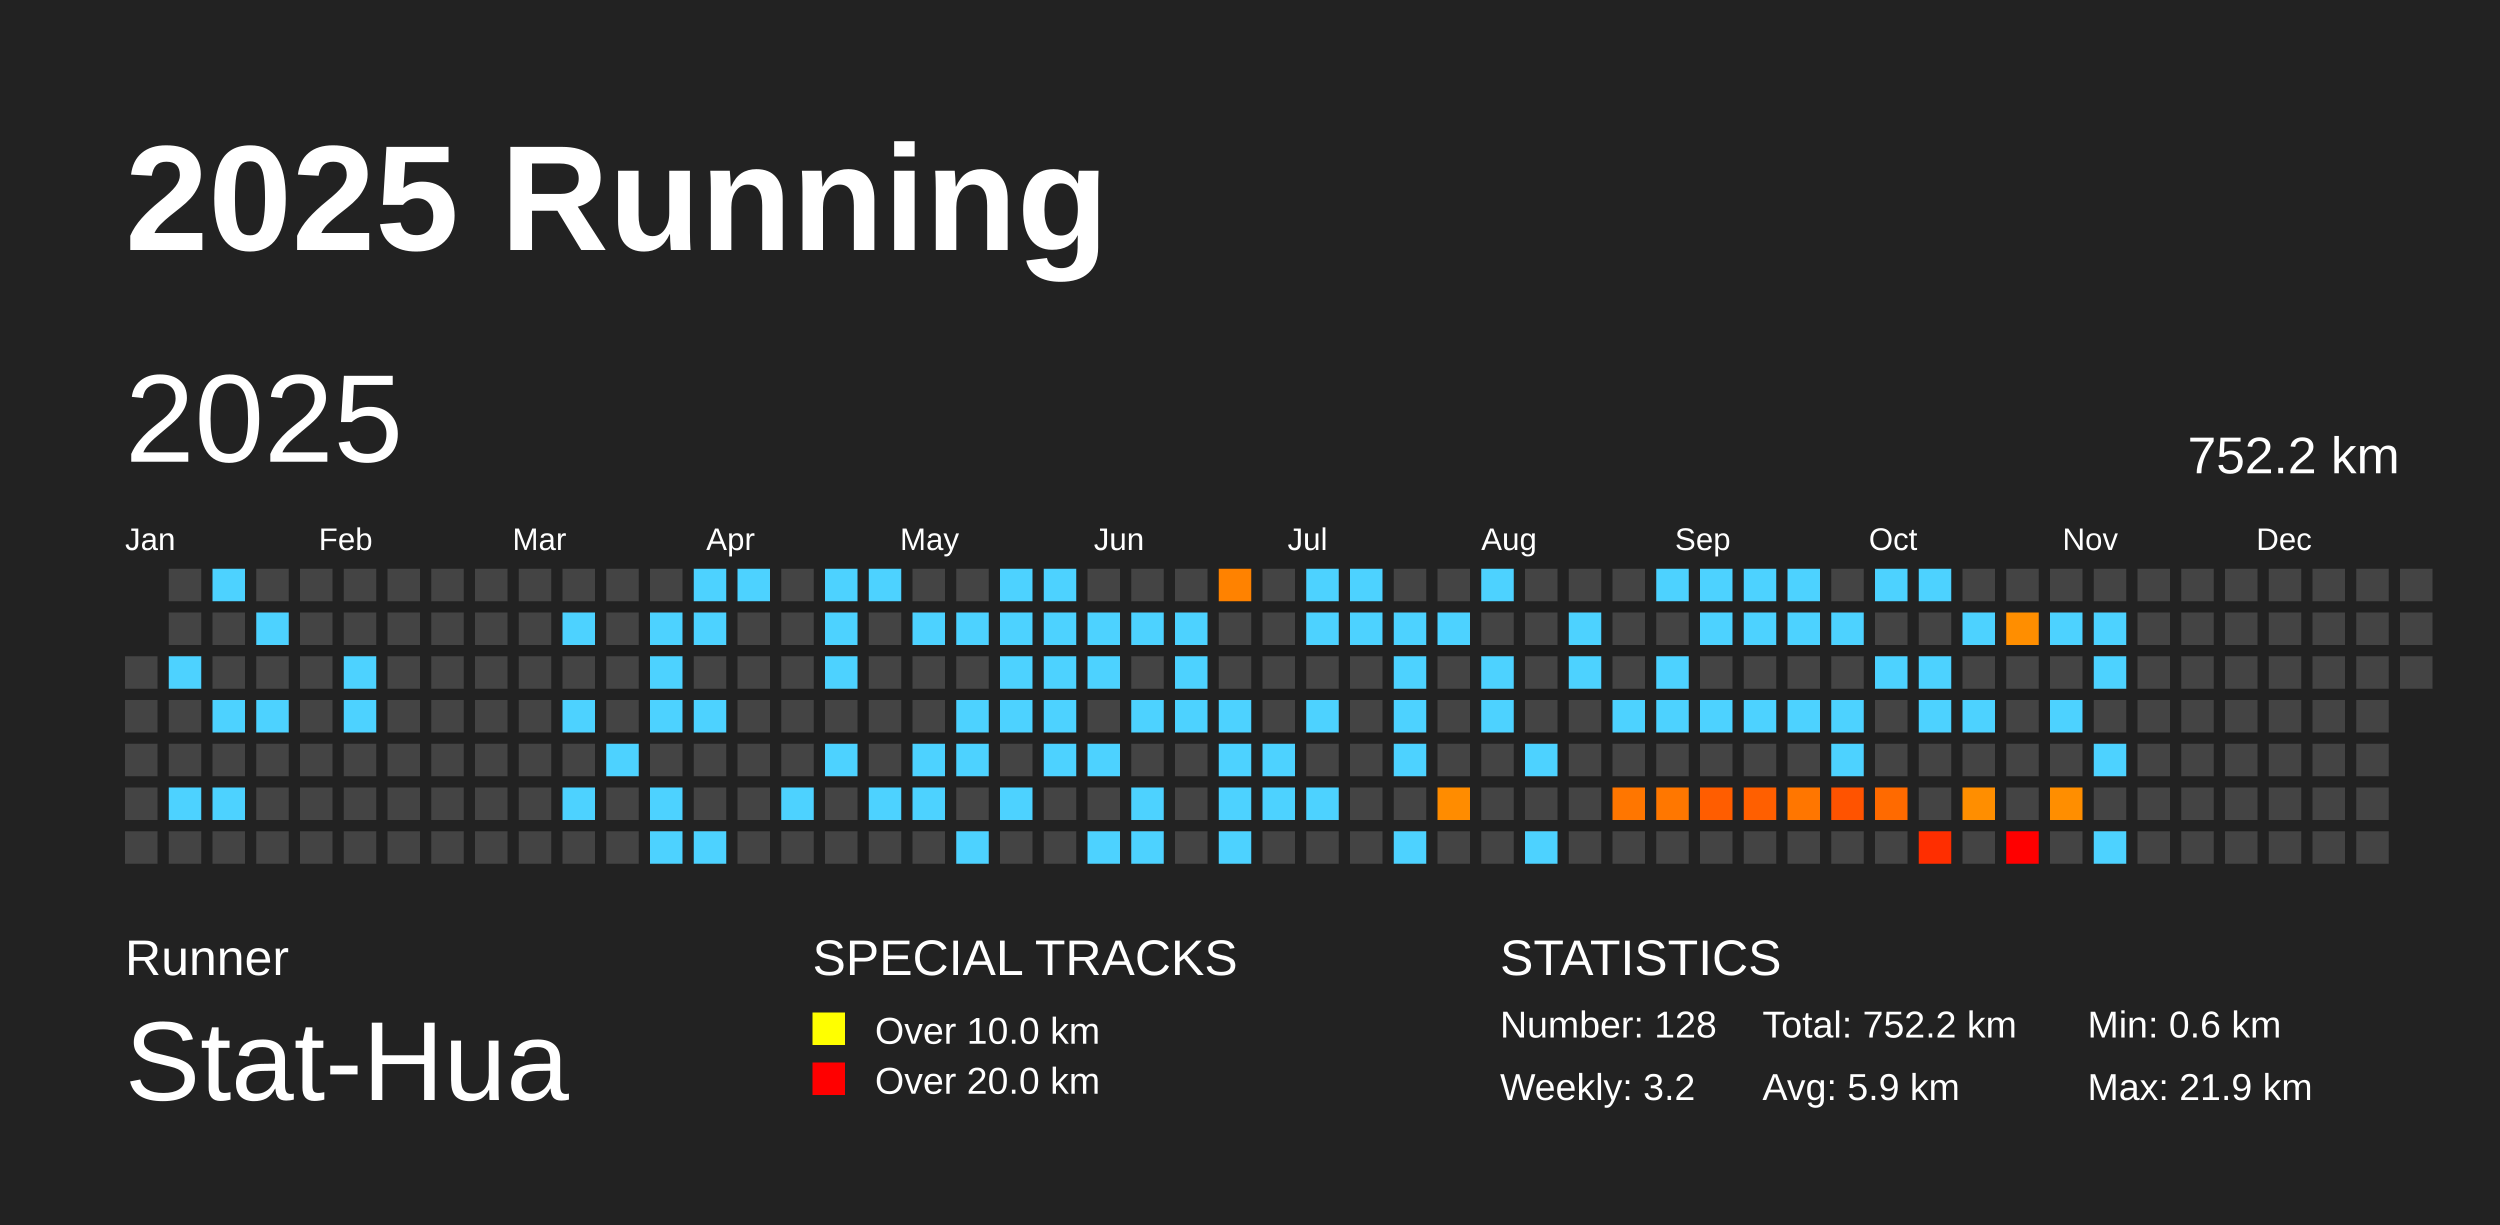
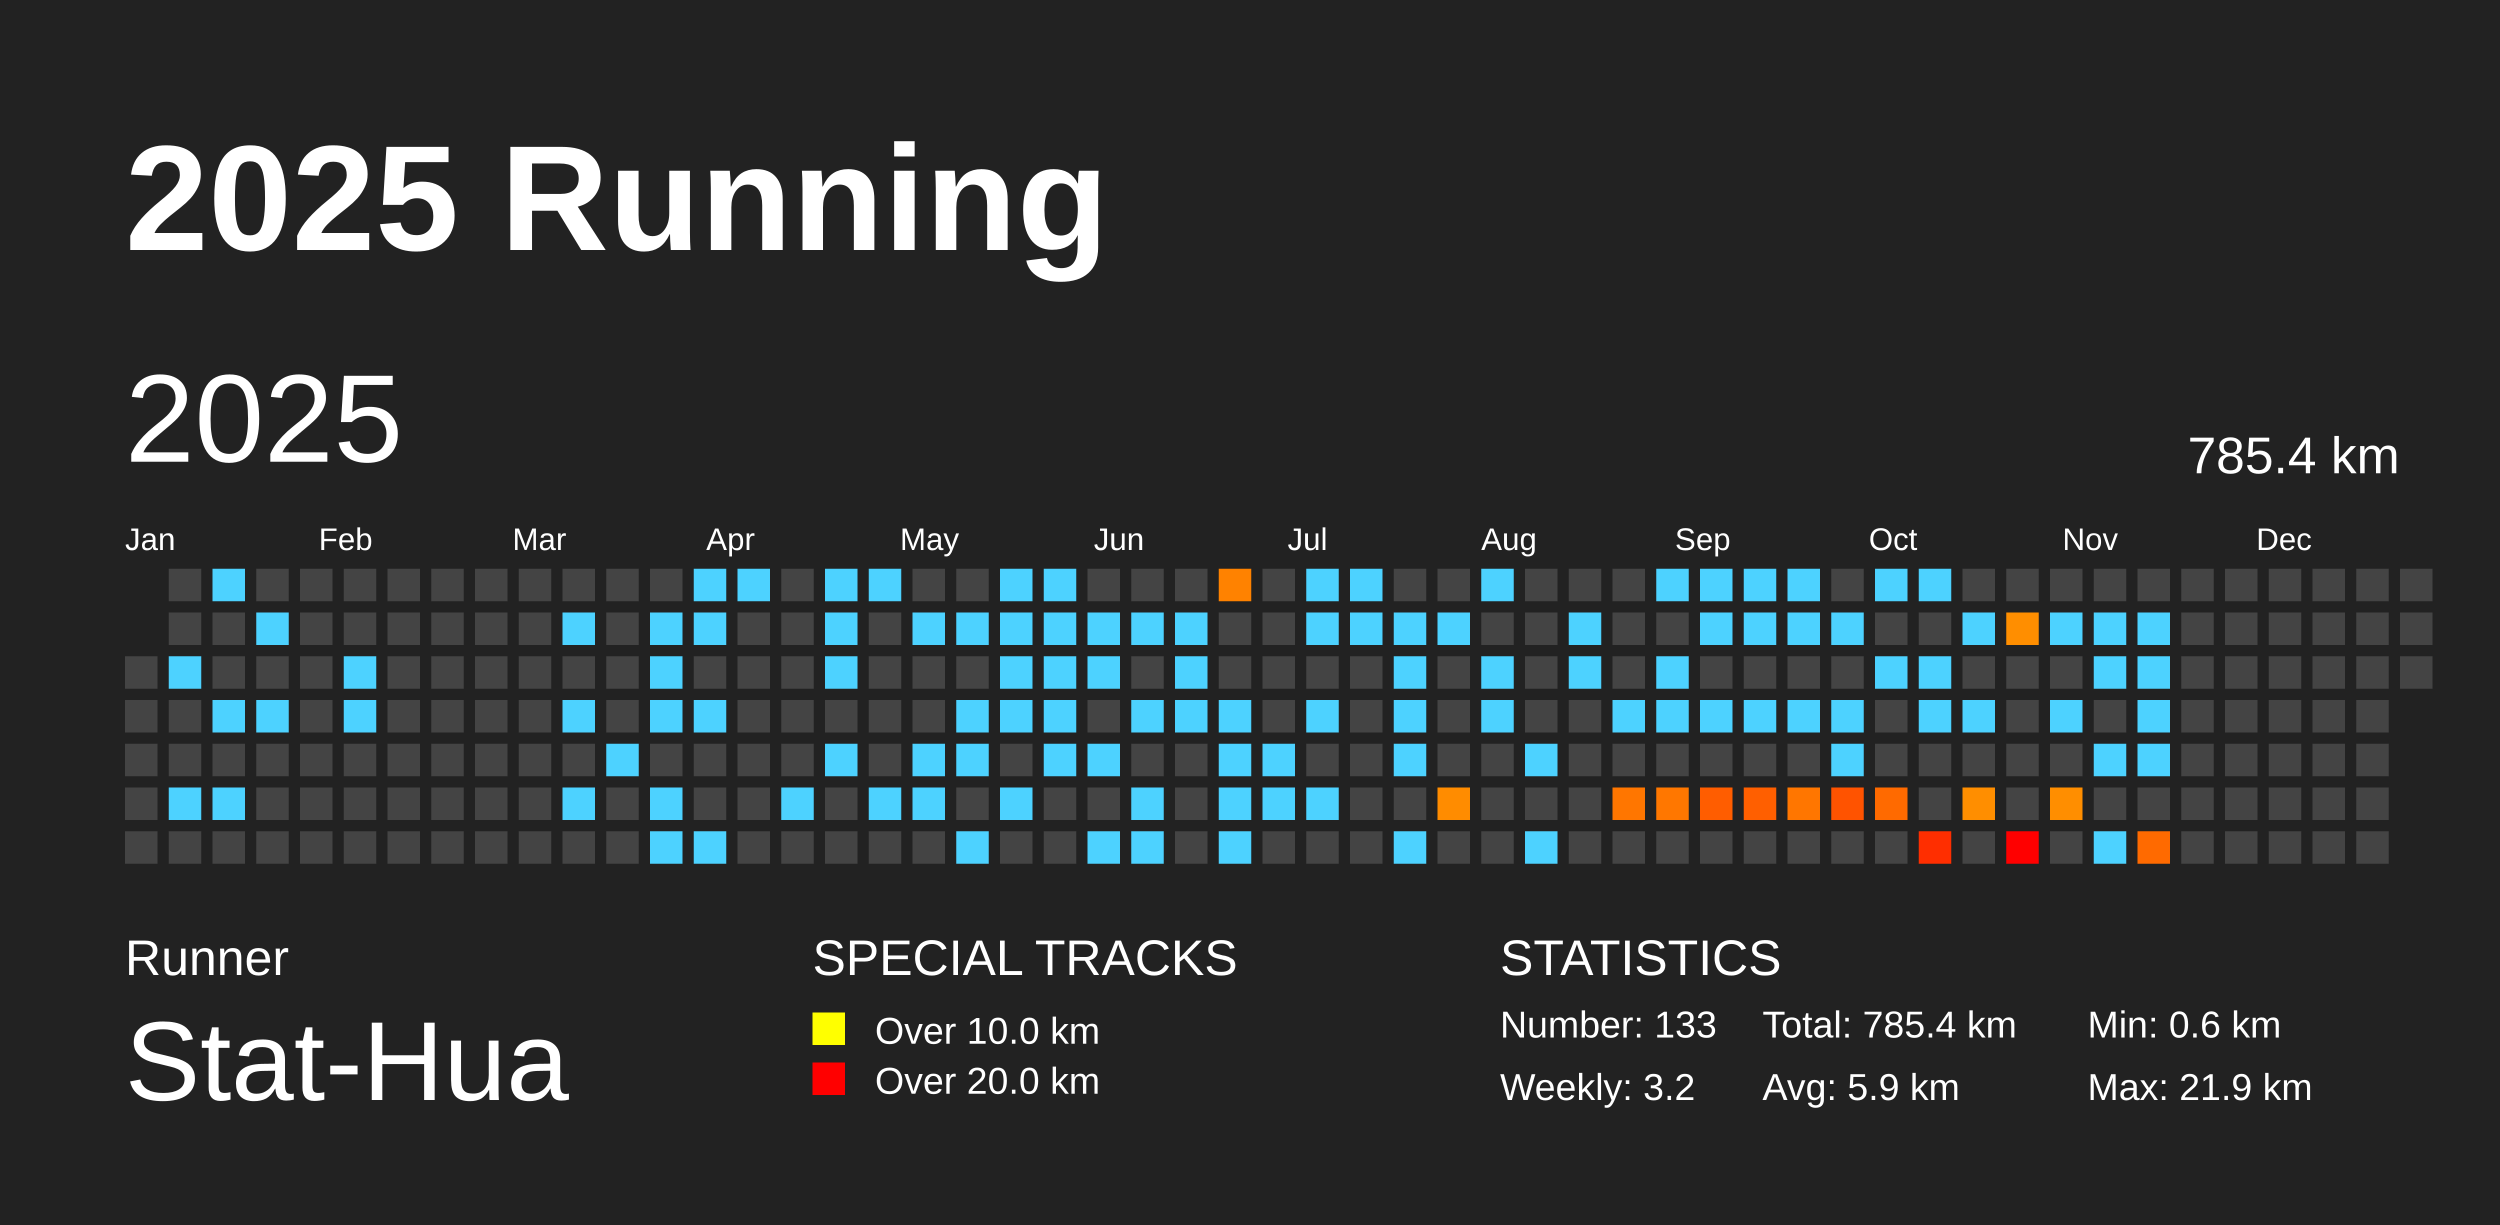
<svg xmlns="http://www.w3.org/2000/svg" baseProfile="full" height="98mm" version="1.1" viewBox="0,0,200,98" width="200mm">
  <defs />
  <rect fill="#222222" height="98" width="200" x="0" y="0" />
  <text fill="#FFFFFF" style="font-size:12px; font-family:Arial; font-weight:bold;" x="10" y="20">2025 Running</text>
  <text fill="#FFFFFF" style="font-size:4px; font-family:Arial" x="10" y="78">Runner</text>
  <text fill="#FFFFFF" style="font-size:9px; font-family:Arial" x="10" y="88">Stat-Hua</text>
  <text fill="#FFFFFF" style="font-size:4px; font-family:Arial" x="65" y="78">SPECIAL TRACKS</text>
  <rect fill="yellow" height="2.6" width="2.6" x="65" y="81" />
  <text fill="#FFFFFF" style="font-size:3px; font-family:Arial" x="70" y="83.5">Over 10.0 km</text>
  <rect fill="red" height="2.6" width="2.6" x="65" y="85" />
  <text fill="#FFFFFF" style="font-size:3px; font-family:Arial" x="70" y="87.5">Over 20.0 km</text>
  <text fill="#FFFFFF" style="font-size:4px; font-family:Arial" x="120" y="78">STATISTICS</text>
-   <text fill="#FFFFFF" style="font-size:3px; font-family:Arial" x="120" y="83">Number: 128</text>
+   <text fill="#FFFFFF" style="font-size:3px; font-family:Arial" x="120" y="83">Number: 133</text>
  <text fill="#FFFFFF" style="font-size:3px; font-family:Arial" x="120" y="88">Weekly: 3.2</text>
-   <text fill="#FFFFFF" style="font-size:3px; font-family:Arial" x="141" y="83">Total: 752.2 km</text>
+   <text fill="#FFFFFF" style="font-size:3px; font-family:Arial" x="141" y="83">Total: 785.4 km</text>
  <text fill="#FFFFFF" style="font-size:3px; font-family:Arial" x="141" y="88">Avg: 5.9 km</text>
  <text fill="#FFFFFF" style="font-size:3px; font-family:Arial" x="167" y="83">Min: 0.6 km</text>
  <text fill="#FFFFFF" style="font-size:3px; font-family:Arial" x="167" y="88">Max: 21.9 km</text>
  <text dominant-baseline="hanging" fill="#FFFFFF" style="font-size:10.0px; font-family:Arial;" x="10" y="30">2025</text>
-   <text dominant-baseline="hanging" fill="#FFFFFF" style="font-size:4.125px; font-family:Arial;" x="175" y="35">752.2 km</text>
+   <text dominant-baseline="hanging" fill="#FFFFFF" style="font-size:4.125px; font-family:Arial;" x="175" y="35">785.4 km</text>
  <text fill="#FFFFFF" style="font-size:2.5px; font-family:Arial" x="10.0" y="44">Jan</text>
  <text fill="#FFFFFF" style="font-size:2.5px; font-family:Arial" x="25.5" y="44">Feb</text>
  <text fill="#FFFFFF" style="font-size:2.5px; font-family:Arial" x="41.0" y="44">Mar</text>
  <text fill="#FFFFFF" style="font-size:2.5px; font-family:Arial" x="56.5" y="44">Apr</text>
  <text fill="#FFFFFF" style="font-size:2.5px; font-family:Arial" x="72.0" y="44">May</text>
  <text fill="#FFFFFF" style="font-size:2.5px; font-family:Arial" x="87.5" y="44">Jun</text>
  <text fill="#FFFFFF" style="font-size:2.5px; font-family:Arial" x="103.0" y="44">Jul</text>
  <text fill="#FFFFFF" style="font-size:2.5px; font-family:Arial" x="118.5" y="44">Aug</text>
  <text fill="#FFFFFF" style="font-size:2.5px; font-family:Arial" x="134.0" y="44">Sep</text>
  <text fill="#FFFFFF" style="font-size:2.5px; font-family:Arial" x="149.5" y="44">Oct</text>
  <text fill="#FFFFFF" style="font-size:2.5px; font-family:Arial" x="165.0" y="44">Nov</text>
  <text fill="#FFFFFF" style="font-size:2.5px; font-family:Arial" x="180.5" y="44">Dec</text>
  <rect fill="#444444" height="2.6" width="2.6" x="10.0" y="52.5" />
  <rect fill="#444444" height="2.6" width="2.6" x="10.0" y="56.0" />
  <rect fill="#444444" height="2.6" width="2.6" x="10.0" y="59.5" />
  <rect fill="#444444" height="2.6" width="2.6" x="10.0" y="63.0" />
  <rect fill="#444444" height="2.6" width="2.6" x="10.0" y="66.5" />
  <rect fill="#444444" height="2.6" width="2.6" x="13.5" y="45.5" />
  <rect fill="#444444" height="2.6" width="2.6" x="13.5" y="49.0" />
  <rect fill="#4dd2ff" height="2.6" width="2.6" x="13.5" y="52.5" />
  <rect fill="#444444" height="2.6" width="2.6" x="13.5" y="56.0" />
  <rect fill="#444444" height="2.6" width="2.6" x="13.5" y="59.5" />
  <rect fill="#4dd2ff" height="2.6" width="2.6" x="13.5" y="63.0" />
  <rect fill="#444444" height="2.6" width="2.6" x="13.5" y="66.5" />
  <rect fill="#4dd2ff" height="2.6" width="2.6" x="17.0" y="45.5" />
  <rect fill="#444444" height="2.6" width="2.6" x="17.0" y="49.0" />
  <rect fill="#444444" height="2.6" width="2.6" x="17.0" y="52.5" />
  <rect fill="#4dd2ff" height="2.6" width="2.6" x="17.0" y="56.0" />
  <rect fill="#444444" height="2.6" width="2.6" x="17.0" y="59.5" />
  <rect fill="#4dd2ff" height="2.6" width="2.6" x="17.0" y="63.0" />
  <rect fill="#444444" height="2.6" width="2.6" x="17.0" y="66.5" />
  <rect fill="#444444" height="2.6" width="2.6" x="20.5" y="45.5" />
  <rect fill="#4dd2ff" height="2.6" width="2.6" x="20.5" y="49.0" />
  <rect fill="#444444" height="2.6" width="2.6" x="20.5" y="52.5" />
  <rect fill="#4dd2ff" height="2.6" width="2.6" x="20.5" y="56.0" />
  <rect fill="#444444" height="2.6" width="2.6" x="20.5" y="59.5" />
  <rect fill="#444444" height="2.6" width="2.6" x="20.5" y="63.0" />
  <rect fill="#444444" height="2.6" width="2.6" x="20.5" y="66.5" />
  <rect fill="#444444" height="2.6" width="2.6" x="24.0" y="45.5" />
  <rect fill="#444444" height="2.6" width="2.6" x="24.0" y="49.0" />
  <rect fill="#444444" height="2.6" width="2.6" x="24.0" y="52.5" />
  <rect fill="#444444" height="2.6" width="2.6" x="24.0" y="56.0" />
  <rect fill="#444444" height="2.6" width="2.6" x="24.0" y="59.5" />
  <rect fill="#444444" height="2.6" width="2.6" x="24.0" y="63.0" />
  <rect fill="#444444" height="2.6" width="2.6" x="24.0" y="66.5" />
  <rect fill="#444444" height="2.6" width="2.6" x="27.5" y="45.5" />
  <rect fill="#444444" height="2.6" width="2.6" x="27.5" y="49.0" />
  <rect fill="#4dd2ff" height="2.6" width="2.6" x="27.5" y="52.5" />
  <rect fill="#4dd2ff" height="2.6" width="2.6" x="27.5" y="56.0" />
  <rect fill="#444444" height="2.6" width="2.6" x="27.5" y="59.5" />
  <rect fill="#444444" height="2.6" width="2.6" x="27.5" y="63.0" />
  <rect fill="#444444" height="2.6" width="2.6" x="27.5" y="66.5" />
  <rect fill="#444444" height="2.6" width="2.6" x="31.0" y="45.5" />
  <rect fill="#444444" height="2.6" width="2.6" x="31.0" y="49.0" />
  <rect fill="#444444" height="2.6" width="2.6" x="31.0" y="52.5" />
  <rect fill="#444444" height="2.6" width="2.6" x="31.0" y="56.0" />
  <rect fill="#444444" height="2.6" width="2.6" x="31.0" y="59.5" />
  <rect fill="#444444" height="2.6" width="2.6" x="31.0" y="63.0" />
  <rect fill="#444444" height="2.6" width="2.6" x="31.0" y="66.5" />
  <rect fill="#444444" height="2.6" width="2.6" x="34.5" y="45.5" />
  <rect fill="#444444" height="2.6" width="2.6" x="34.5" y="49.0" />
  <rect fill="#444444" height="2.6" width="2.6" x="34.5" y="52.5" />
  <rect fill="#444444" height="2.6" width="2.6" x="34.5" y="56.0" />
  <rect fill="#444444" height="2.6" width="2.6" x="34.5" y="59.5" />
  <rect fill="#444444" height="2.6" width="2.6" x="34.5" y="63.0" />
  <rect fill="#444444" height="2.6" width="2.6" x="34.5" y="66.5" />
  <rect fill="#444444" height="2.6" width="2.6" x="38.0" y="45.5" />
  <rect fill="#444444" height="2.6" width="2.6" x="38.0" y="49.0" />
  <rect fill="#444444" height="2.6" width="2.6" x="38.0" y="52.5" />
  <rect fill="#444444" height="2.6" width="2.6" x="38.0" y="56.0" />
  <rect fill="#444444" height="2.6" width="2.6" x="38.0" y="59.5" />
  <rect fill="#444444" height="2.6" width="2.6" x="38.0" y="63.0" />
  <rect fill="#444444" height="2.6" width="2.6" x="38.0" y="66.5" />
  <rect fill="#444444" height="2.6" width="2.6" x="41.5" y="45.5" />
  <rect fill="#444444" height="2.6" width="2.6" x="41.5" y="49.0" />
  <rect fill="#444444" height="2.6" width="2.6" x="41.5" y="52.5" />
  <rect fill="#444444" height="2.6" width="2.6" x="41.5" y="56.0" />
  <rect fill="#444444" height="2.6" width="2.6" x="41.5" y="59.5" />
  <rect fill="#444444" height="2.6" width="2.6" x="41.5" y="63.0" />
  <rect fill="#444444" height="2.6" width="2.6" x="41.5" y="66.5" />
  <rect fill="#444444" height="2.6" width="2.6" x="45.0" y="45.5" />
  <rect fill="#4dd2ff" height="2.6" width="2.6" x="45.0" y="49.0" />
  <rect fill="#444444" height="2.6" width="2.6" x="45.0" y="52.5" />
  <rect fill="#4dd2ff" height="2.6" width="2.6" x="45.0" y="56.0" />
  <rect fill="#444444" height="2.6" width="2.6" x="45.0" y="59.5" />
  <rect fill="#4dd2ff" height="2.6" width="2.6" x="45.0" y="63.0" />
  <rect fill="#444444" height="2.6" width="2.6" x="45.0" y="66.5" />
  <rect fill="#444444" height="2.6" width="2.6" x="48.5" y="45.5" />
  <rect fill="#444444" height="2.6" width="2.6" x="48.5" y="49.0" />
  <rect fill="#444444" height="2.6" width="2.6" x="48.5" y="52.5" />
  <rect fill="#444444" height="2.6" width="2.6" x="48.5" y="56.0" />
  <rect fill="#4dd2ff" height="2.6" width="2.6" x="48.5" y="59.5" />
  <rect fill="#444444" height="2.6" width="2.6" x="48.5" y="63.0" />
  <rect fill="#444444" height="2.6" width="2.6" x="48.5" y="66.5" />
  <rect fill="#444444" height="2.6" width="2.6" x="52.0" y="45.5" />
  <rect fill="#4dd2ff" height="2.6" width="2.6" x="52.0" y="49.0" />
  <rect fill="#4dd2ff" height="2.6" width="2.6" x="52.0" y="52.5" />
  <rect fill="#4dd2ff" height="2.6" width="2.6" x="52.0" y="56.0" />
  <rect fill="#444444" height="2.6" width="2.6" x="52.0" y="59.5" />
  <rect fill="#4dd2ff" height="2.6" width="2.6" x="52.0" y="63.0" />
  <rect fill="#4dd2ff" height="2.6" width="2.6" x="52.0" y="66.5" />
  <rect fill="#4dd2ff" height="2.6" width="2.6" x="55.5" y="45.5" />
  <rect fill="#4dd2ff" height="2.6" width="2.6" x="55.5" y="49.0" />
  <rect fill="#444444" height="2.6" width="2.6" x="55.5" y="52.5" />
  <rect fill="#4dd2ff" height="2.6" width="2.6" x="55.5" y="56.0" />
  <rect fill="#444444" height="2.6" width="2.6" x="55.5" y="59.5" />
  <rect fill="#444444" height="2.6" width="2.6" x="55.5" y="63.0" />
  <rect fill="#4dd2ff" height="2.6" width="2.6" x="55.5" y="66.5" />
  <rect fill="#4dd2ff" height="2.6" width="2.6" x="59.0" y="45.5" />
  <rect fill="#444444" height="2.6" width="2.6" x="59.0" y="49.0" />
  <rect fill="#444444" height="2.6" width="2.6" x="59.0" y="52.5" />
  <rect fill="#444444" height="2.6" width="2.6" x="59.0" y="56.0" />
  <rect fill="#444444" height="2.6" width="2.6" x="59.0" y="59.5" />
  <rect fill="#444444" height="2.6" width="2.6" x="59.0" y="63.0" />
  <rect fill="#444444" height="2.6" width="2.6" x="59.0" y="66.5" />
  <rect fill="#444444" height="2.6" width="2.6" x="62.5" y="45.5" />
  <rect fill="#444444" height="2.6" width="2.6" x="62.5" y="49.0" />
  <rect fill="#444444" height="2.6" width="2.6" x="62.5" y="52.5" />
  <rect fill="#444444" height="2.6" width="2.6" x="62.5" y="56.0" />
  <rect fill="#444444" height="2.6" width="2.6" x="62.5" y="59.5" />
  <rect fill="#4dd2ff" height="2.6" width="2.6" x="62.5" y="63.0" />
  <rect fill="#444444" height="2.6" width="2.6" x="62.5" y="66.5" />
  <rect fill="#4dd2ff" height="2.6" width="2.6" x="66.0" y="45.5" />
  <rect fill="#4dd2ff" height="2.6" width="2.6" x="66.0" y="49.0" />
  <rect fill="#4dd2ff" height="2.6" width="2.6" x="66.0" y="52.5" />
  <rect fill="#444444" height="2.6" width="2.6" x="66.0" y="56.0" />
  <rect fill="#4dd2ff" height="2.6" width="2.6" x="66.0" y="59.5" />
  <rect fill="#444444" height="2.6" width="2.6" x="66.0" y="63.0" />
  <rect fill="#444444" height="2.6" width="2.6" x="66.0" y="66.5" />
  <rect fill="#4dd2ff" height="2.6" width="2.6" x="69.5" y="45.5" />
  <rect fill="#444444" height="2.6" width="2.6" x="69.5" y="49.0" />
  <rect fill="#444444" height="2.6" width="2.6" x="69.5" y="52.5" />
  <rect fill="#444444" height="2.6" width="2.6" x="69.5" y="56.0" />
  <rect fill="#444444" height="2.6" width="2.6" x="69.5" y="59.5" />
  <rect fill="#4dd2ff" height="2.6" width="2.6" x="69.5" y="63.0" />
  <rect fill="#444444" height="2.6" width="2.6" x="69.5" y="66.5" />
  <rect fill="#444444" height="2.6" width="2.6" x="73.0" y="45.5" />
  <rect fill="#4dd2ff" height="2.6" width="2.6" x="73.0" y="49.0" />
  <rect fill="#444444" height="2.6" width="2.6" x="73.0" y="52.5" />
  <rect fill="#444444" height="2.6" width="2.6" x="73.0" y="56.0" />
  <rect fill="#4dd2ff" height="2.6" width="2.6" x="73.0" y="59.5" />
  <rect fill="#4dd2ff" height="2.6" width="2.6" x="73.0" y="63.0" />
  <rect fill="#444444" height="2.6" width="2.6" x="73.0" y="66.5" />
  <rect fill="#444444" height="2.6" width="2.6" x="76.5" y="45.5" />
  <rect fill="#4dd2ff" height="2.6" width="2.6" x="76.5" y="49.0" />
  <rect fill="#444444" height="2.6" width="2.6" x="76.5" y="52.5" />
  <rect fill="#4dd2ff" height="2.6" width="2.6" x="76.5" y="56.0" />
  <rect fill="#4dd2ff" height="2.6" width="2.6" x="76.5" y="59.5" />
  <rect fill="#444444" height="2.6" width="2.6" x="76.5" y="63.0" />
  <rect fill="#4dd2ff" height="2.6" width="2.6" x="76.5" y="66.5" />
  <rect fill="#4dd2ff" height="2.6" width="2.6" x="80.0" y="45.5" />
  <rect fill="#4dd2ff" height="2.6" width="2.6" x="80.0" y="49.0" />
  <rect fill="#4dd2ff" height="2.6" width="2.6" x="80.0" y="52.5" />
  <rect fill="#4dd2ff" height="2.6" width="2.6" x="80.0" y="56.0" />
  <rect fill="#444444" height="2.6" width="2.6" x="80.0" y="59.5" />
  <rect fill="#4dd2ff" height="2.6" width="2.6" x="80.0" y="63.0" />
  <rect fill="#444444" height="2.6" width="2.6" x="80.0" y="66.5" />
  <rect fill="#4dd2ff" height="2.6" width="2.6" x="83.5" y="45.5" />
  <rect fill="#4dd2ff" height="2.6" width="2.6" x="83.5" y="49.0" />
  <rect fill="#4dd2ff" height="2.6" width="2.6" x="83.5" y="52.5" />
  <rect fill="#4dd2ff" height="2.6" width="2.6" x="83.5" y="56.0" />
  <rect fill="#4dd2ff" height="2.6" width="2.6" x="83.5" y="59.5" />
  <rect fill="#444444" height="2.6" width="2.6" x="83.5" y="63.0" />
  <rect fill="#444444" height="2.6" width="2.6" x="83.5" y="66.5" />
  <rect fill="#444444" height="2.6" width="2.6" x="87.0" y="45.5" />
  <rect fill="#4dd2ff" height="2.6" width="2.6" x="87.0" y="49.0" />
  <rect fill="#4dd2ff" height="2.6" width="2.6" x="87.0" y="52.5" />
  <rect fill="#444444" height="2.6" width="2.6" x="87.0" y="56.0" />
  <rect fill="#4dd2ff" height="2.6" width="2.6" x="87.0" y="59.5" />
  <rect fill="#444444" height="2.6" width="2.6" x="87.0" y="63.0" />
  <rect fill="#4dd2ff" height="2.6" width="2.6" x="87.0" y="66.5" />
  <rect fill="#444444" height="2.6" width="2.6" x="90.5" y="45.5" />
  <rect fill="#4dd2ff" height="2.6" width="2.6" x="90.5" y="49.0" />
  <rect fill="#444444" height="2.6" width="2.6" x="90.5" y="52.5" />
  <rect fill="#4dd2ff" height="2.6" width="2.6" x="90.5" y="56.0" />
  <rect fill="#444444" height="2.6" width="2.6" x="90.5" y="59.5" />
  <rect fill="#4dd2ff" height="2.6" width="2.6" x="90.5" y="63.0" />
  <rect fill="#4dd2ff" height="2.6" width="2.6" x="90.5" y="66.5" />
  <rect fill="#444444" height="2.6" width="2.6" x="94.0" y="45.5" />
  <rect fill="#4dd2ff" height="2.6" width="2.6" x="94.0" y="49.0" />
  <rect fill="#4dd2ff" height="2.6" width="2.6" x="94.0" y="52.5" />
  <rect fill="#4dd2ff" height="2.6" width="2.6" x="94.0" y="56.0" />
  <rect fill="#444444" height="2.6" width="2.6" x="94.0" y="59.5" />
  <rect fill="#444444" height="2.6" width="2.6" x="94.0" y="63.0" />
  <rect fill="#444444" height="2.6" width="2.6" x="94.0" y="66.5" />
  <rect fill="#ff8200" height="2.6" width="2.6" x="97.5" y="45.5" />
  <rect fill="#444444" height="2.6" width="2.6" x="97.5" y="49.0" />
  <rect fill="#444444" height="2.6" width="2.6" x="97.5" y="52.5" />
  <rect fill="#4dd2ff" height="2.6" width="2.6" x="97.5" y="56.0" />
  <rect fill="#4dd2ff" height="2.6" width="2.6" x="97.5" y="59.5" />
  <rect fill="#4dd2ff" height="2.6" width="2.6" x="97.5" y="63.0" />
  <rect fill="#4dd2ff" height="2.6" width="2.6" x="97.5" y="66.5" />
  <rect fill="#444444" height="2.6" width="2.6" x="101.0" y="45.5" />
  <rect fill="#444444" height="2.6" width="2.6" x="101.0" y="49.0" />
  <rect fill="#444444" height="2.6" width="2.6" x="101.0" y="52.5" />
  <rect fill="#444444" height="2.6" width="2.6" x="101.0" y="56.0" />
  <rect fill="#4dd2ff" height="2.6" width="2.6" x="101.0" y="59.5" />
  <rect fill="#4dd2ff" height="2.6" width="2.6" x="101.0" y="63.0" />
  <rect fill="#444444" height="2.6" width="2.6" x="101.0" y="66.5" />
  <rect fill="#4dd2ff" height="2.6" width="2.6" x="104.5" y="45.5" />
  <rect fill="#4dd2ff" height="2.6" width="2.6" x="104.5" y="49.0" />
  <rect fill="#444444" height="2.6" width="2.6" x="104.5" y="52.5" />
  <rect fill="#4dd2ff" height="2.6" width="2.6" x="104.5" y="56.0" />
  <rect fill="#444444" height="2.6" width="2.6" x="104.5" y="59.5" />
  <rect fill="#4dd2ff" height="2.6" width="2.6" x="104.5" y="63.0" />
  <rect fill="#444444" height="2.6" width="2.6" x="104.5" y="66.5" />
  <rect fill="#4dd2ff" height="2.6" width="2.6" x="108.0" y="45.5" />
  <rect fill="#4dd2ff" height="2.6" width="2.6" x="108.0" y="49.0" />
  <rect fill="#444444" height="2.6" width="2.6" x="108.0" y="52.5" />
  <rect fill="#444444" height="2.6" width="2.6" x="108.0" y="56.0" />
  <rect fill="#444444" height="2.6" width="2.6" x="108.0" y="59.5" />
  <rect fill="#444444" height="2.6" width="2.6" x="108.0" y="63.0" />
  <rect fill="#444444" height="2.6" width="2.6" x="108.0" y="66.5" />
  <rect fill="#444444" height="2.6" width="2.6" x="111.5" y="45.5" />
  <rect fill="#4dd2ff" height="2.6" width="2.6" x="111.5" y="49.0" />
  <rect fill="#4dd2ff" height="2.6" width="2.6" x="111.5" y="52.5" />
  <rect fill="#4dd2ff" height="2.6" width="2.6" x="111.5" y="56.0" />
  <rect fill="#4dd2ff" height="2.6" width="2.6" x="111.5" y="59.5" />
  <rect fill="#444444" height="2.6" width="2.6" x="111.5" y="63.0" />
  <rect fill="#4dd2ff" height="2.6" width="2.6" x="111.5" y="66.5" />
  <rect fill="#444444" height="2.6" width="2.6" x="115.0" y="45.5" />
  <rect fill="#4dd2ff" height="2.6" width="2.6" x="115.0" y="49.0" />
  <rect fill="#444444" height="2.6" width="2.6" x="115.0" y="52.5" />
  <rect fill="#444444" height="2.6" width="2.6" x="115.0" y="56.0" />
  <rect fill="#444444" height="2.6" width="2.6" x="115.0" y="59.5" />
  <rect fill="#ff8c00" height="2.6" width="2.6" x="115.0" y="63.0" />
  <rect fill="#444444" height="2.6" width="2.6" x="115.0" y="66.5" />
  <rect fill="#4dd2ff" height="2.6" width="2.6" x="118.5" y="45.5" />
  <rect fill="#444444" height="2.6" width="2.6" x="118.5" y="49.0" />
  <rect fill="#4dd2ff" height="2.6" width="2.6" x="118.5" y="52.5" />
  <rect fill="#4dd2ff" height="2.6" width="2.6" x="118.5" y="56.0" />
  <rect fill="#444444" height="2.6" width="2.6" x="118.5" y="59.5" />
  <rect fill="#444444" height="2.6" width="2.6" x="118.5" y="63.0" />
  <rect fill="#444444" height="2.6" width="2.6" x="118.5" y="66.5" />
  <rect fill="#444444" height="2.6" width="2.6" x="122.0" y="45.5" />
  <rect fill="#444444" height="2.6" width="2.6" x="122.0" y="49.0" />
  <rect fill="#444444" height="2.6" width="2.6" x="122.0" y="52.5" />
  <rect fill="#444444" height="2.6" width="2.6" x="122.0" y="56.0" />
  <rect fill="#4dd2ff" height="2.6" width="2.6" x="122.0" y="59.5" />
  <rect fill="#444444" height="2.6" width="2.6" x="122.0" y="63.0" />
  <rect fill="#4dd2ff" height="2.6" width="2.6" x="122.0" y="66.5" />
  <rect fill="#444444" height="2.6" width="2.6" x="125.5" y="45.5" />
  <rect fill="#4dd2ff" height="2.6" width="2.6" x="125.5" y="49.0" />
  <rect fill="#4dd2ff" height="2.6" width="2.6" x="125.5" y="52.5" />
  <rect fill="#444444" height="2.6" width="2.6" x="125.5" y="56.0" />
  <rect fill="#444444" height="2.6" width="2.6" x="125.5" y="59.5" />
  <rect fill="#444444" height="2.6" width="2.6" x="125.5" y="63.0" />
  <rect fill="#444444" height="2.6" width="2.6" x="125.5" y="66.5" />
  <rect fill="#444444" height="2.6" width="2.6" x="129.0" y="45.5" />
  <rect fill="#444444" height="2.6" width="2.6" x="129.0" y="49.0" />
  <rect fill="#444444" height="2.6" width="2.6" x="129.0" y="52.5" />
  <rect fill="#4dd2ff" height="2.6" width="2.6" x="129.0" y="56.0" />
  <rect fill="#444444" height="2.6" width="2.6" x="129.0" y="59.5" />
  <rect fill="#ff7600" height="2.6" width="2.6" x="129.0" y="63.0" />
  <rect fill="#444444" height="2.6" width="2.6" x="129.0" y="66.5" />
  <rect fill="#4dd2ff" height="2.6" width="2.6" x="132.5" y="45.5" />
  <rect fill="#444444" height="2.6" width="2.6" x="132.5" y="49.0" />
  <rect fill="#4dd2ff" height="2.6" width="2.6" x="132.5" y="52.5" />
  <rect fill="#4dd2ff" height="2.6" width="2.6" x="132.5" y="56.0" />
  <rect fill="#444444" height="2.6" width="2.6" x="132.5" y="59.5" />
  <rect fill="#ff7700" height="2.6" width="2.6" x="132.5" y="63.0" />
  <rect fill="#444444" height="2.6" width="2.6" x="132.5" y="66.5" />
  <rect fill="#4dd2ff" height="2.6" width="2.6" x="136.0" y="45.5" />
  <rect fill="#4dd2ff" height="2.6" width="2.6" x="136.0" y="49.0" />
  <rect fill="#444444" height="2.6" width="2.6" x="136.0" y="52.5" />
  <rect fill="#4dd2ff" height="2.6" width="2.6" x="136.0" y="56.0" />
  <rect fill="#444444" height="2.6" width="2.6" x="136.0" y="59.5" />
  <rect fill="#ff5d00" height="2.6" width="2.6" x="136.0" y="63.0" />
  <rect fill="#444444" height="2.6" width="2.6" x="136.0" y="66.5" />
  <rect fill="#4dd2ff" height="2.6" width="2.6" x="139.5" y="45.5" />
  <rect fill="#4dd2ff" height="2.6" width="2.6" x="139.5" y="49.0" />
  <rect fill="#444444" height="2.6" width="2.6" x="139.5" y="52.5" />
  <rect fill="#4dd2ff" height="2.6" width="2.6" x="139.5" y="56.0" />
  <rect fill="#444444" height="2.6" width="2.6" x="139.5" y="59.5" />
  <rect fill="#ff5f00" height="2.6" width="2.6" x="139.5" y="63.0" />
  <rect fill="#444444" height="2.6" width="2.6" x="139.5" y="66.5" />
  <rect fill="#4dd2ff" height="2.6" width="2.6" x="143.0" y="45.5" />
  <rect fill="#4dd2ff" height="2.6" width="2.6" x="143.0" y="49.0" />
  <rect fill="#444444" height="2.6" width="2.6" x="143.0" y="52.5" />
  <rect fill="#4dd2ff" height="2.6" width="2.6" x="143.0" y="56.0" />
  <rect fill="#444444" height="2.6" width="2.6" x="143.0" y="59.5" />
  <rect fill="#ff7600" height="2.6" width="2.6" x="143.0" y="63.0" />
  <rect fill="#444444" height="2.6" width="2.6" x="143.0" y="66.5" />
  <rect fill="#444444" height="2.6" width="2.6" x="146.5" y="45.5" />
  <rect fill="#4dd2ff" height="2.6" width="2.6" x="146.5" y="49.0" />
  <rect fill="#444444" height="2.6" width="2.6" x="146.5" y="52.5" />
  <rect fill="#4dd2ff" height="2.6" width="2.6" x="146.5" y="56.0" />
  <rect fill="#4dd2ff" height="2.6" width="2.6" x="146.5" y="59.5" />
  <rect fill="#ff5300" height="2.6" width="2.6" x="146.5" y="63.0" />
  <rect fill="#444444" height="2.6" width="2.6" x="146.5" y="66.5" />
  <rect fill="#4dd2ff" height="2.6" width="2.6" x="150.0" y="45.5" />
  <rect fill="#444444" height="2.6" width="2.6" x="150.0" y="49.0" />
  <rect fill="#4dd2ff" height="2.6" width="2.6" x="150.0" y="52.5" />
  <rect fill="#444444" height="2.6" width="2.6" x="150.0" y="56.0" />
  <rect fill="#444444" height="2.6" width="2.6" x="150.0" y="59.5" />
  <rect fill="#ff6a00" height="2.6" width="2.6" x="150.0" y="63.0" />
  <rect fill="#444444" height="2.6" width="2.6" x="150.0" y="66.5" />
  <rect fill="#4dd2ff" height="2.6" width="2.6" x="153.5" y="45.5" />
  <rect fill="#444444" height="2.6" width="2.6" x="153.5" y="49.0" />
  <rect fill="#4dd2ff" height="2.6" width="2.6" x="153.5" y="52.5" />
  <rect fill="#4dd2ff" height="2.6" width="2.6" x="153.5" y="56.0" />
  <rect fill="#444444" height="2.6" width="2.6" x="153.5" y="59.5" />
  <rect fill="#444444" height="2.6" width="2.6" x="153.5" y="63.0" />
  <rect fill="#ff2e00" height="2.6" width="2.6" x="153.5" y="66.5" />
  <rect fill="#444444" height="2.6" width="2.6" x="157.0" y="45.5" />
  <rect fill="#4dd2ff" height="2.6" width="2.6" x="157.0" y="49.0" />
  <rect fill="#444444" height="2.6" width="2.6" x="157.0" y="52.5" />
  <rect fill="#4dd2ff" height="2.6" width="2.6" x="157.0" y="56.0" />
  <rect fill="#444444" height="2.6" width="2.6" x="157.0" y="59.5" />
  <rect fill="#ff8e00" height="2.6" width="2.6" x="157.0" y="63.0" />
  <rect fill="#444444" height="2.6" width="2.6" x="157.0" y="66.5" />
  <rect fill="#444444" height="2.6" width="2.6" x="160.5" y="45.5" />
  <rect fill="#ff8e00" height="2.6" width="2.6" x="160.5" y="49.0" />
  <rect fill="#444444" height="2.6" width="2.6" x="160.5" y="52.5" />
  <rect fill="#444444" height="2.6" width="2.6" x="160.5" y="56.0" />
  <rect fill="#444444" height="2.6" width="2.6" x="160.5" y="59.5" />
  <rect fill="#444444" height="2.6" width="2.6" x="160.5" y="63.0" />
  <rect fill="red" height="2.6" width="2.6" x="160.5" y="66.5" />
  <rect fill="#444444" height="2.6" width="2.6" x="164.0" y="45.5" />
  <rect fill="#4dd2ff" height="2.6" width="2.6" x="164.0" y="49.0" />
  <rect fill="#444444" height="2.6" width="2.6" x="164.0" y="52.5" />
  <rect fill="#4dd2ff" height="2.6" width="2.6" x="164.0" y="56.0" />
  <rect fill="#444444" height="2.6" width="2.6" x="164.0" y="59.5" />
  <rect fill="#ff8e00" height="2.6" width="2.6" x="164.0" y="63.0" />
  <rect fill="#444444" height="2.6" width="2.6" x="164.0" y="66.5" />
  <rect fill="#444444" height="2.6" width="2.6" x="167.5" y="45.5" />
  <rect fill="#4dd2ff" height="2.6" width="2.6" x="167.5" y="49.0" />
  <rect fill="#4dd2ff" height="2.6" width="2.6" x="167.5" y="52.5" />
  <rect fill="#444444" height="2.6" width="2.6" x="167.5" y="56.0" />
  <rect fill="#4dd2ff" height="2.6" width="2.6" x="167.5" y="59.5" />
  <rect fill="#444444" height="2.6" width="2.6" x="167.5" y="63.0" />
  <rect fill="#4dd2ff" height="2.6" width="2.6" x="167.5" y="66.5" />
  <rect fill="#444444" height="2.6" width="2.6" x="171.0" y="45.5" />
-   <rect fill="#444444" height="2.6" width="2.6" x="171.0" y="49.0" />
-   <rect fill="#444444" height="2.6" width="2.6" x="171.0" y="52.5" />
-   <rect fill="#444444" height="2.6" width="2.6" x="171.0" y="56.0" />
-   <rect fill="#444444" height="2.6" width="2.6" x="171.0" y="59.5" />
+   <rect fill="#4dd2ff" height="2.6" width="2.6" x="171.0" y="49.0" />
+   <rect fill="#4dd2ff" height="2.6" width="2.6" x="171.0" y="52.5" />
+   <rect fill="#4dd2ff" height="2.6" width="2.6" x="171.0" y="56.0" />
+   <rect fill="#4dd2ff" height="2.6" width="2.6" x="171.0" y="59.5" />
  <rect fill="#444444" height="2.6" width="2.6" x="171.0" y="63.0" />
-   <rect fill="#444444" height="2.6" width="2.6" x="171.0" y="66.5" />
+   <rect fill="#ff6a00" height="2.6" width="2.6" x="171.0" y="66.5" />
  <rect fill="#444444" height="2.6" width="2.6" x="174.5" y="45.5" />
  <rect fill="#444444" height="2.6" width="2.6" x="174.5" y="49.0" />
  <rect fill="#444444" height="2.6" width="2.6" x="174.5" y="52.5" />
  <rect fill="#444444" height="2.6" width="2.6" x="174.5" y="56.0" />
  <rect fill="#444444" height="2.6" width="2.6" x="174.5" y="59.5" />
  <rect fill="#444444" height="2.6" width="2.6" x="174.5" y="63.0" />
  <rect fill="#444444" height="2.6" width="2.6" x="174.5" y="66.5" />
  <rect fill="#444444" height="2.6" width="2.6" x="178.0" y="45.5" />
  <rect fill="#444444" height="2.6" width="2.6" x="178.0" y="49.0" />
  <rect fill="#444444" height="2.6" width="2.6" x="178.0" y="52.5" />
  <rect fill="#444444" height="2.6" width="2.6" x="178.0" y="56.0" />
  <rect fill="#444444" height="2.6" width="2.6" x="178.0" y="59.5" />
  <rect fill="#444444" height="2.6" width="2.6" x="178.0" y="63.0" />
  <rect fill="#444444" height="2.6" width="2.6" x="178.0" y="66.5" />
  <rect fill="#444444" height="2.6" width="2.6" x="181.5" y="45.5" />
  <rect fill="#444444" height="2.6" width="2.6" x="181.5" y="49.0" />
  <rect fill="#444444" height="2.6" width="2.6" x="181.5" y="52.5" />
  <rect fill="#444444" height="2.6" width="2.6" x="181.5" y="56.0" />
  <rect fill="#444444" height="2.6" width="2.6" x="181.5" y="59.5" />
  <rect fill="#444444" height="2.6" width="2.6" x="181.5" y="63.0" />
  <rect fill="#444444" height="2.6" width="2.6" x="181.5" y="66.5" />
  <rect fill="#444444" height="2.6" width="2.6" x="185.0" y="45.5" />
  <rect fill="#444444" height="2.6" width="2.6" x="185.0" y="49.0" />
  <rect fill="#444444" height="2.6" width="2.6" x="185.0" y="52.5" />
  <rect fill="#444444" height="2.6" width="2.6" x="185.0" y="56.0" />
  <rect fill="#444444" height="2.6" width="2.6" x="185.0" y="59.5" />
  <rect fill="#444444" height="2.6" width="2.6" x="185.0" y="63.0" />
  <rect fill="#444444" height="2.6" width="2.6" x="185.0" y="66.5" />
  <rect fill="#444444" height="2.6" width="2.6" x="188.5" y="45.5" />
  <rect fill="#444444" height="2.6" width="2.6" x="188.5" y="49.0" />
  <rect fill="#444444" height="2.6" width="2.6" x="188.5" y="52.5" />
  <rect fill="#444444" height="2.6" width="2.6" x="188.5" y="56.0" />
  <rect fill="#444444" height="2.6" width="2.6" x="188.5" y="59.5" />
  <rect fill="#444444" height="2.6" width="2.6" x="188.5" y="63.0" />
  <rect fill="#444444" height="2.6" width="2.6" x="188.5" y="66.5" />
  <rect fill="#444444" height="2.6" width="2.6" x="192.0" y="45.5" />
  <rect fill="#444444" height="2.6" width="2.6" x="192.0" y="49.0" />
  <rect fill="#444444" height="2.6" width="2.6" x="192.0" y="52.5" />
</svg>
